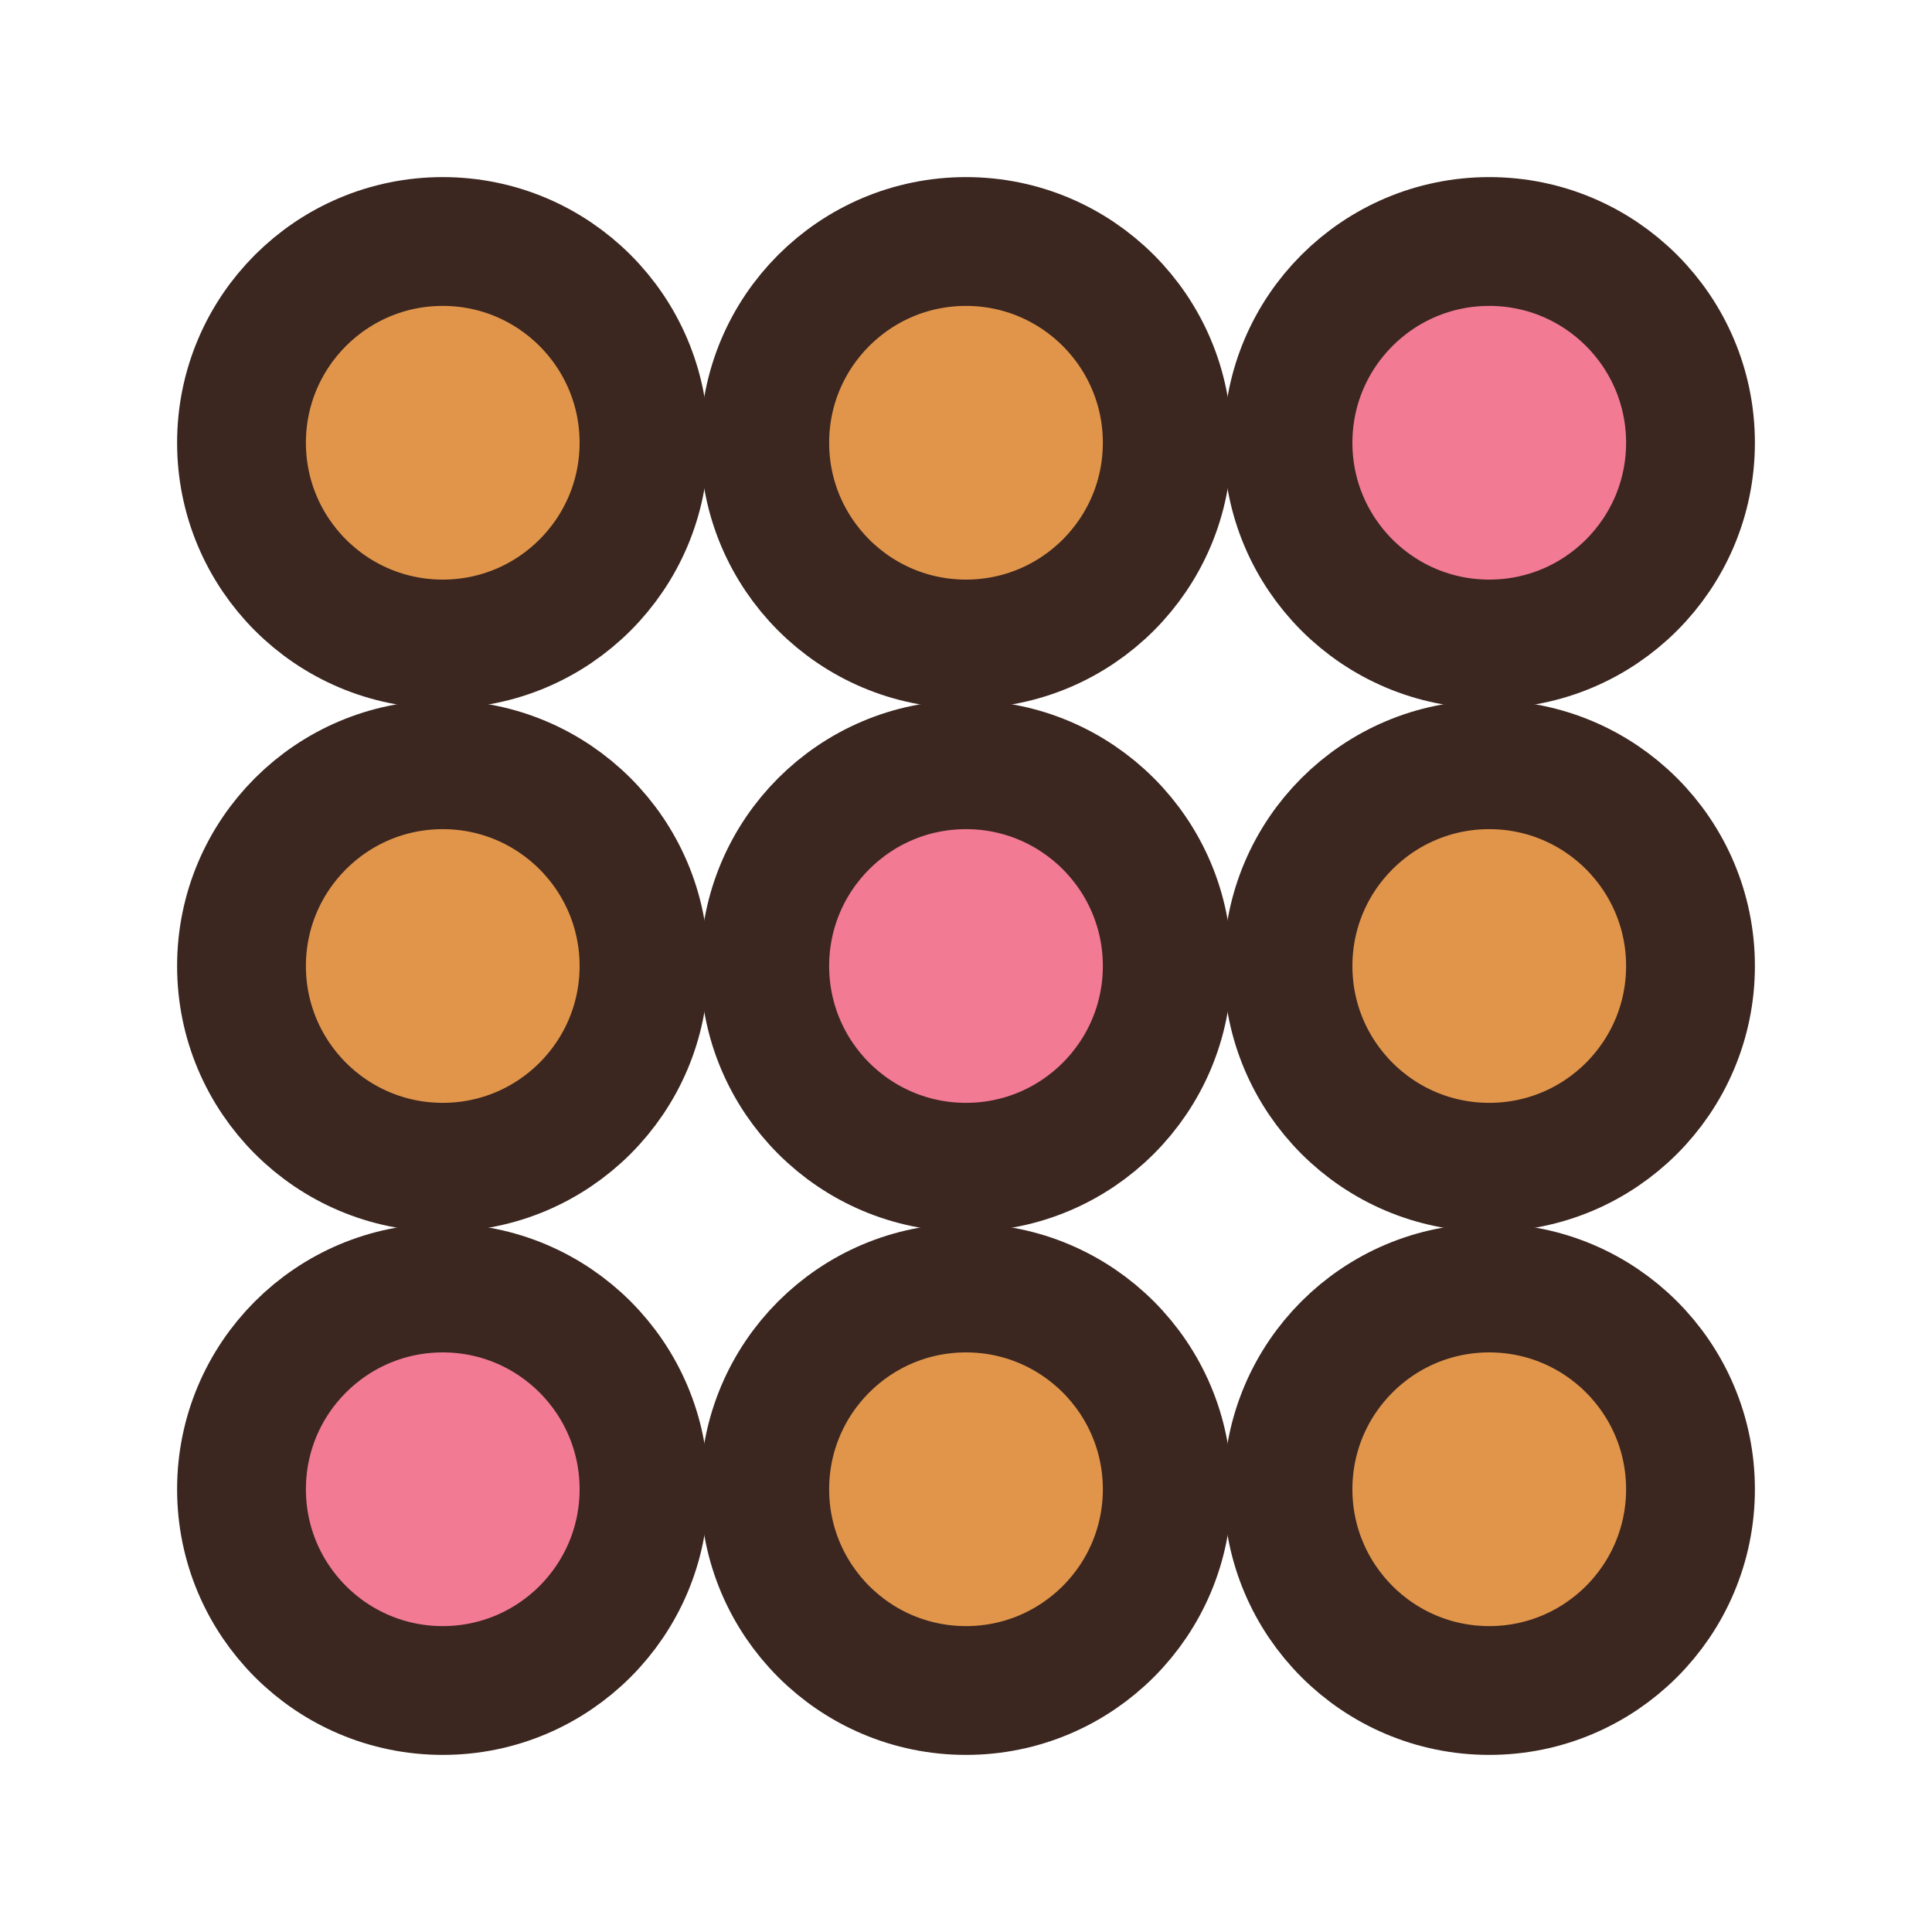
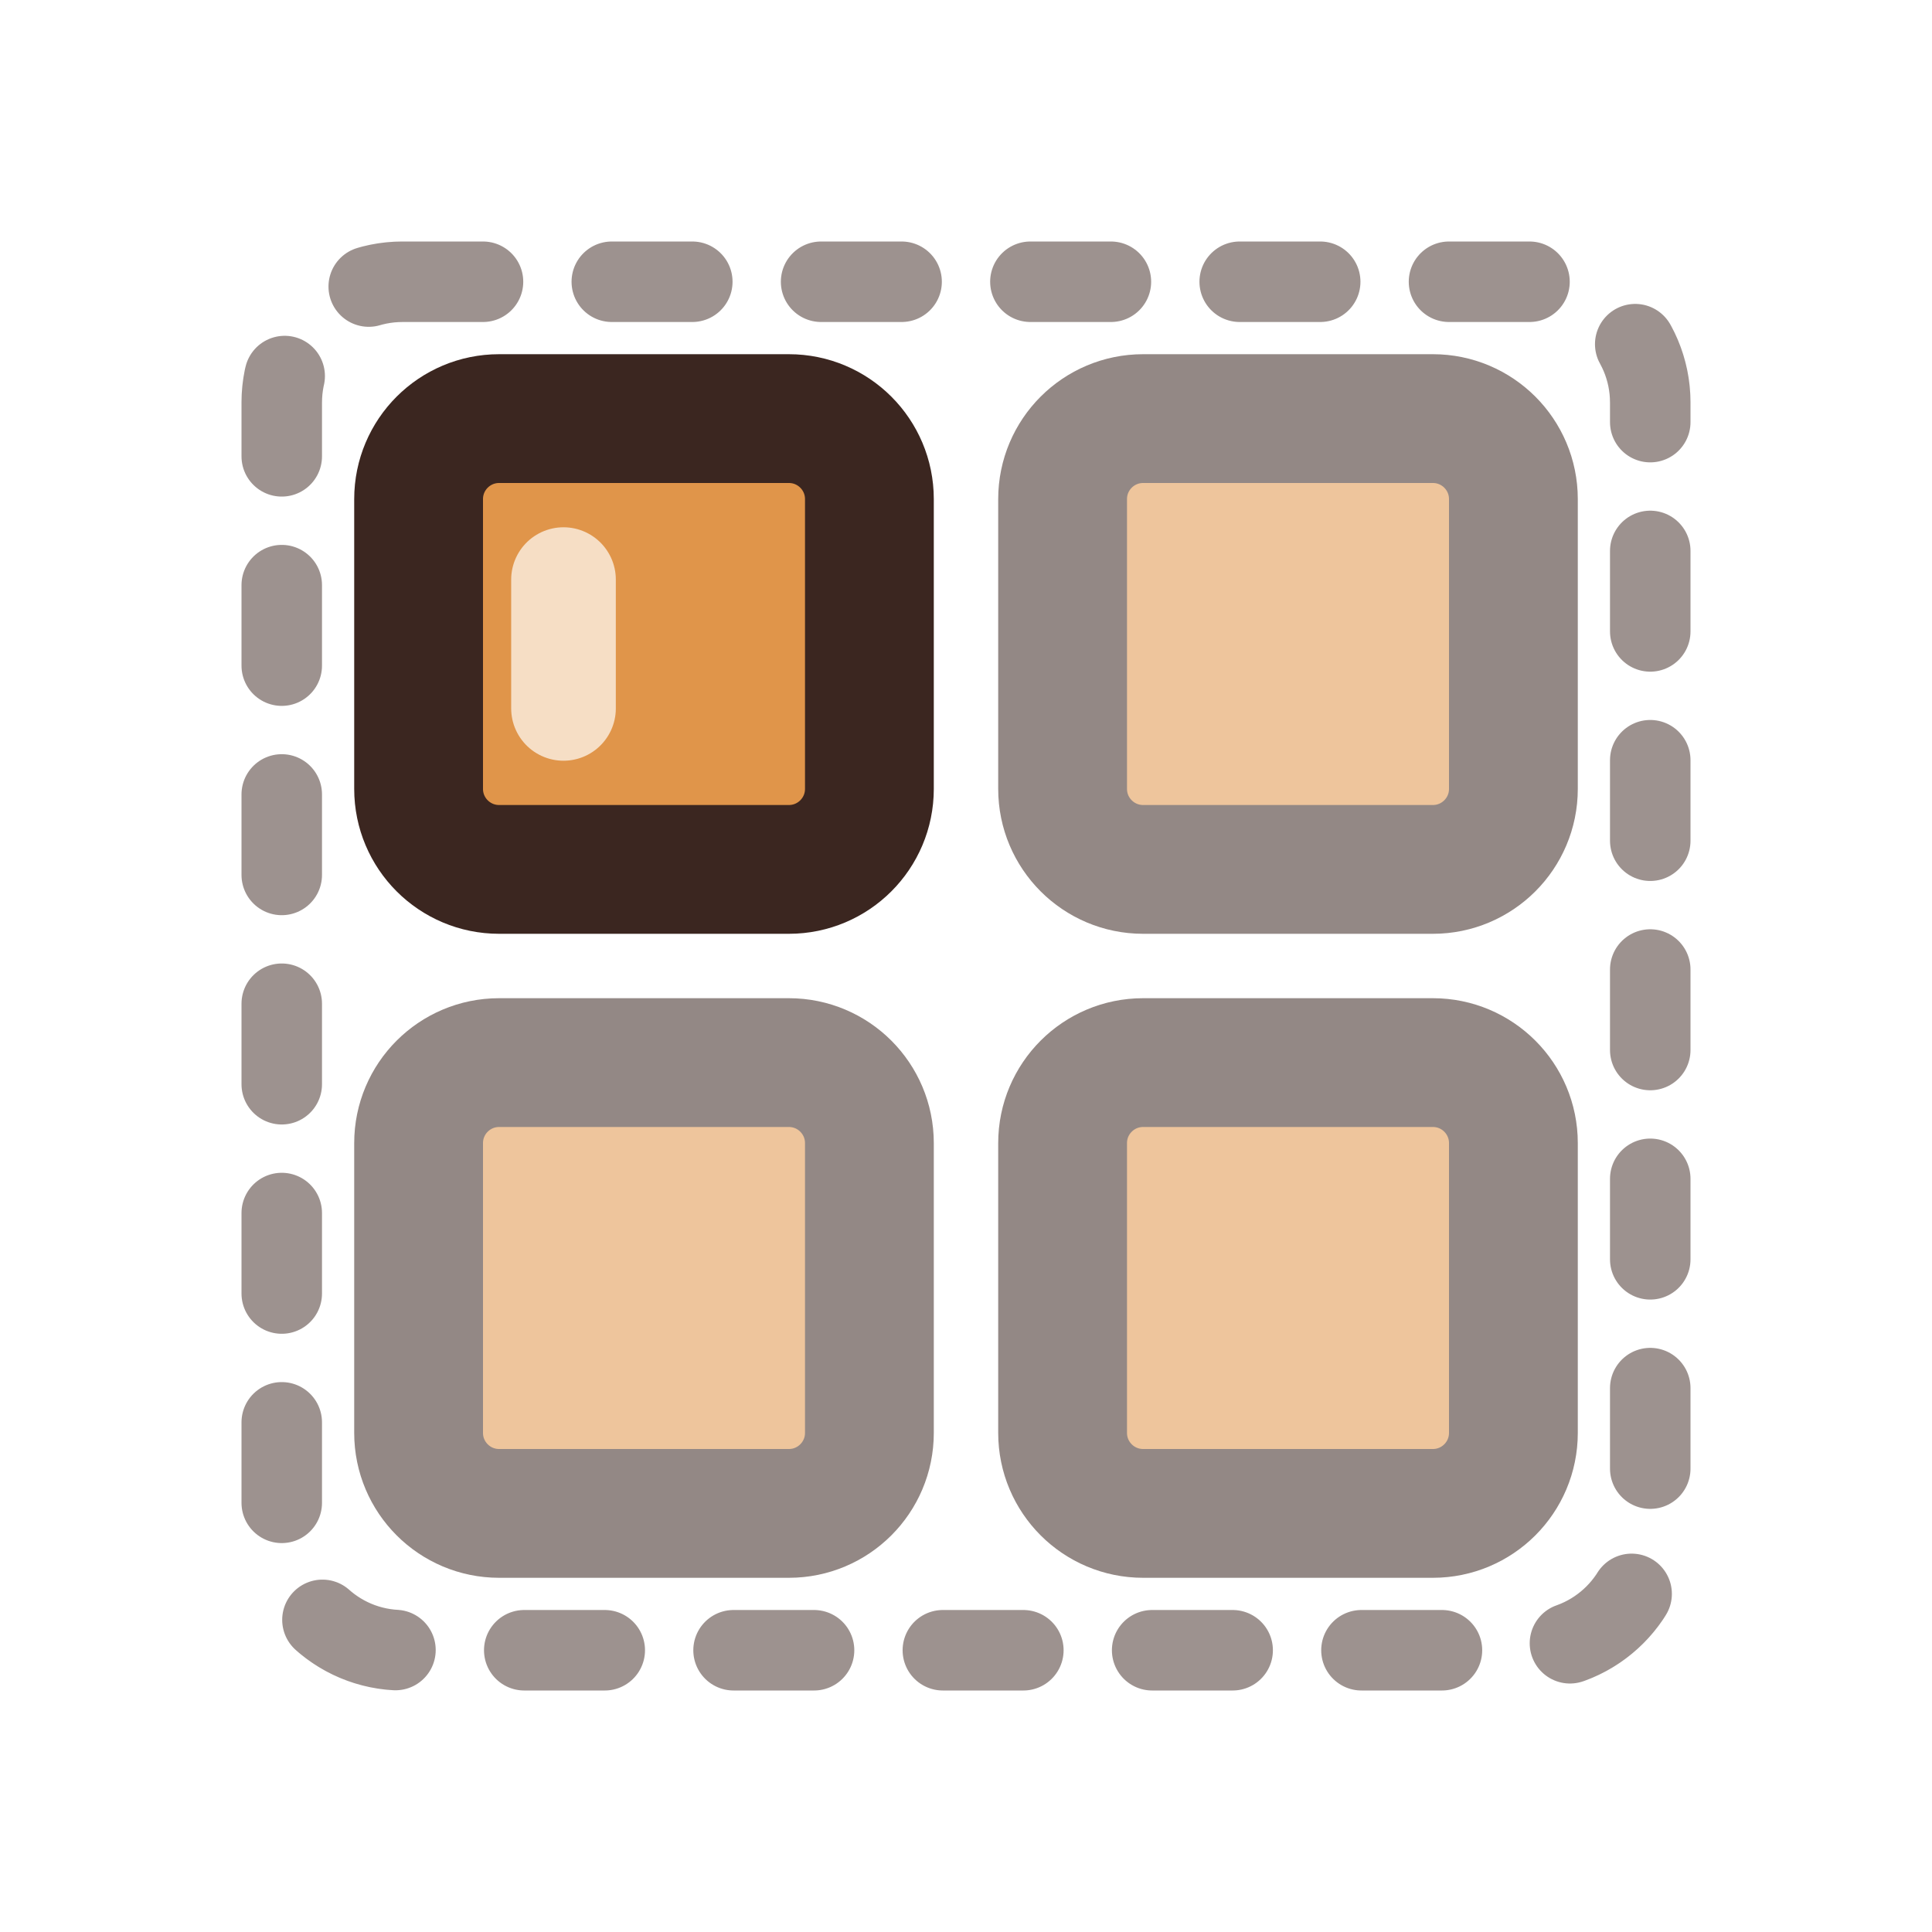
<svg xmlns="http://www.w3.org/2000/svg" viewBox="0 0 24 24" width="24" height="24">
-   <circle cx="5.5" cy="5.5" r="2.5" fill="#E0954A" stroke="#3B2620" stroke-width="1.6" stroke-linejoin="round" stroke-linecap="round" />
-   <circle cx="5.5" cy="12" r="2.5" fill="#E0954A" stroke="#3B2620" stroke-width="1.6" stroke-linejoin="round" stroke-linecap="round" />
-   <circle cx="5.5" cy="18.5" r="2.5" fill="#F27A93" stroke="#3B2620" stroke-width="1.6" stroke-linejoin="round" stroke-linecap="round" />
-   <circle cx="12" cy="5.5" r="2.5" fill="#E0954A" stroke="#3B2620" stroke-width="1.6" stroke-linejoin="round" stroke-linecap="round" />
-   <circle cx="12" cy="12" r="2.5" fill="#F27A93" stroke="#3B2620" stroke-width="1.6" stroke-linejoin="round" stroke-linecap="round" />
-   <circle cx="12" cy="18.5" r="2.5" fill="#E0954A" stroke="#3B2620" stroke-width="1.6" stroke-linejoin="round" stroke-linecap="round" />
-   <circle cx="18.5" cy="5.5" r="2.5" fill="#F27A93" stroke="#3B2620" stroke-width="1.6" stroke-linejoin="round" stroke-linecap="round" />
-   <circle cx="18.5" cy="12" r="2.5" fill="#E0954A" stroke="#3B2620" stroke-width="1.6" stroke-linejoin="round" stroke-linecap="round" />
-   <circle cx="18.5" cy="18.5" r="2.5" fill="#E0954A" stroke="#3B2620" stroke-width="1.6" stroke-linejoin="round" stroke-linecap="round" />
+   <rect x="3.5" y="3.5" width="17" height="17" rx="1.5" fill="none" stroke="#3B2620" stroke-width="1" stroke-linecap="round" stroke-dasharray="1 1.6" opacity=".5" />
+   <rect x="13.2" y="5.2" width="5.6" height="5.6" rx="1" fill="#E0954A" opacity=".55" stroke="#3B2620" stroke-width="1.6" stroke-linejoin="round" stroke-linecap="round" />
+   <rect x="5.2" y="13.2" width="5.6" height="5.6" rx="1" fill="#E0954A" opacity=".55" stroke="#3B2620" stroke-width="1.6" stroke-linejoin="round" stroke-linecap="round" />
+   <rect x="13.2" y="13.2" width="5.6" height="5.6" rx="1" fill="#E0954A" opacity=".55" stroke="#3B2620" stroke-width="1.6" stroke-linejoin="round" stroke-linecap="round" />
+   <rect x="5.2" y="5.2" width="5.6" height="5.6" rx="1" fill="#E0954A" stroke="#3B2620" stroke-width="1.6" stroke-linejoin="round" stroke-linecap="round" />
+   <path d="M7 7.2 V8.8" stroke="#FFFDF9" stroke-width="1.3" stroke-linecap="round" opacity=".7" fill="none" />
</svg>
